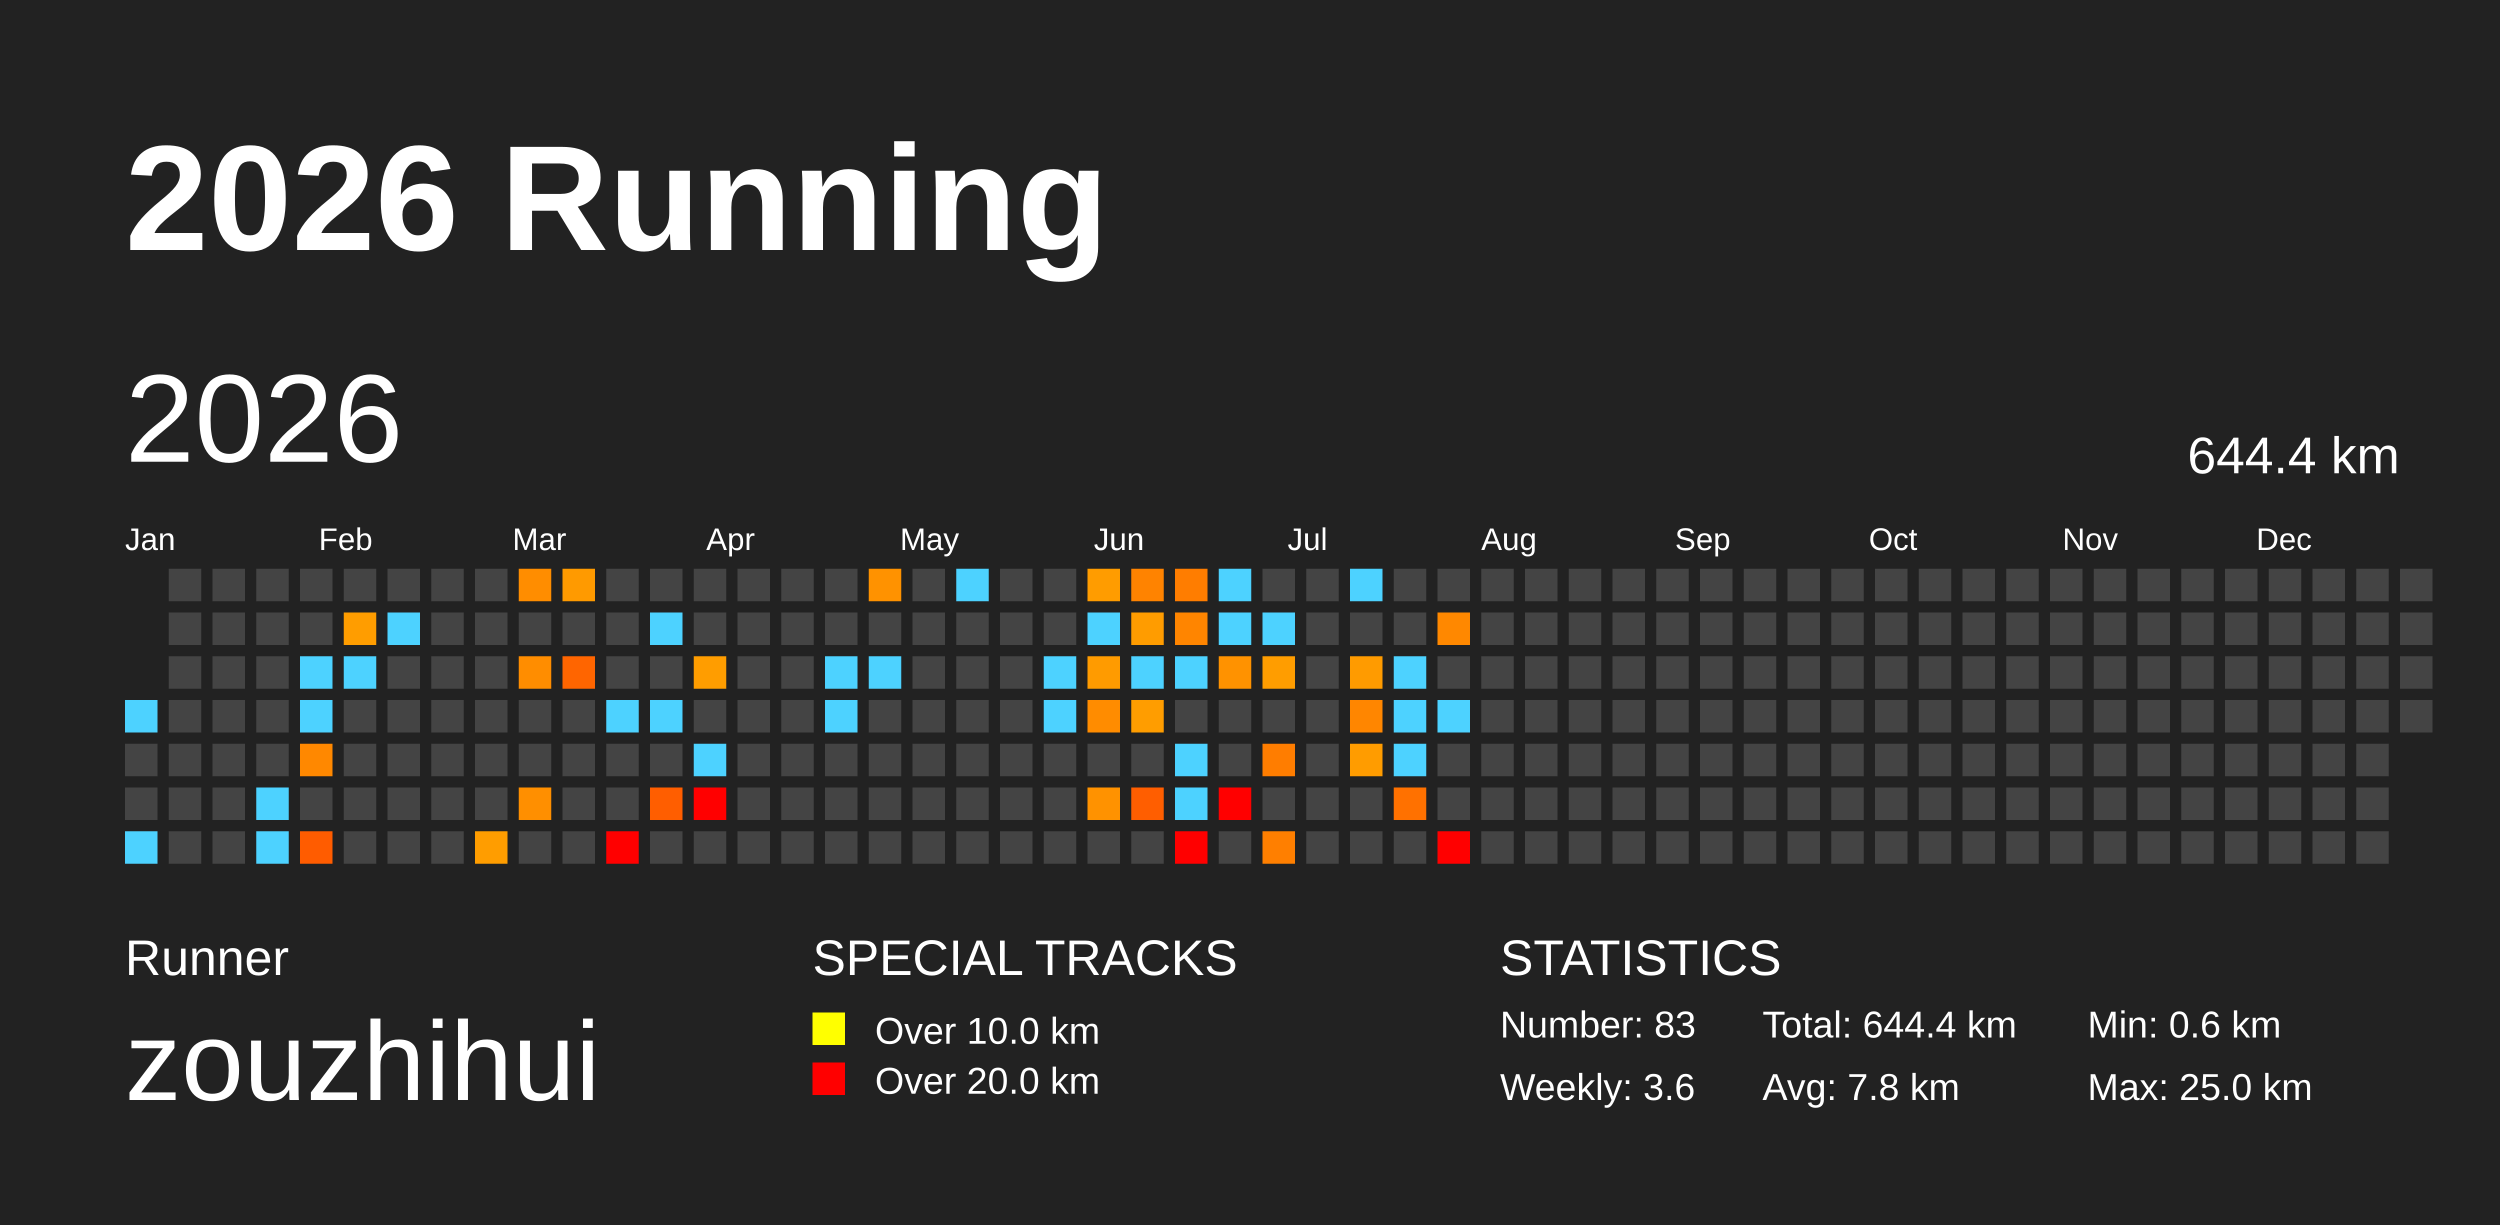
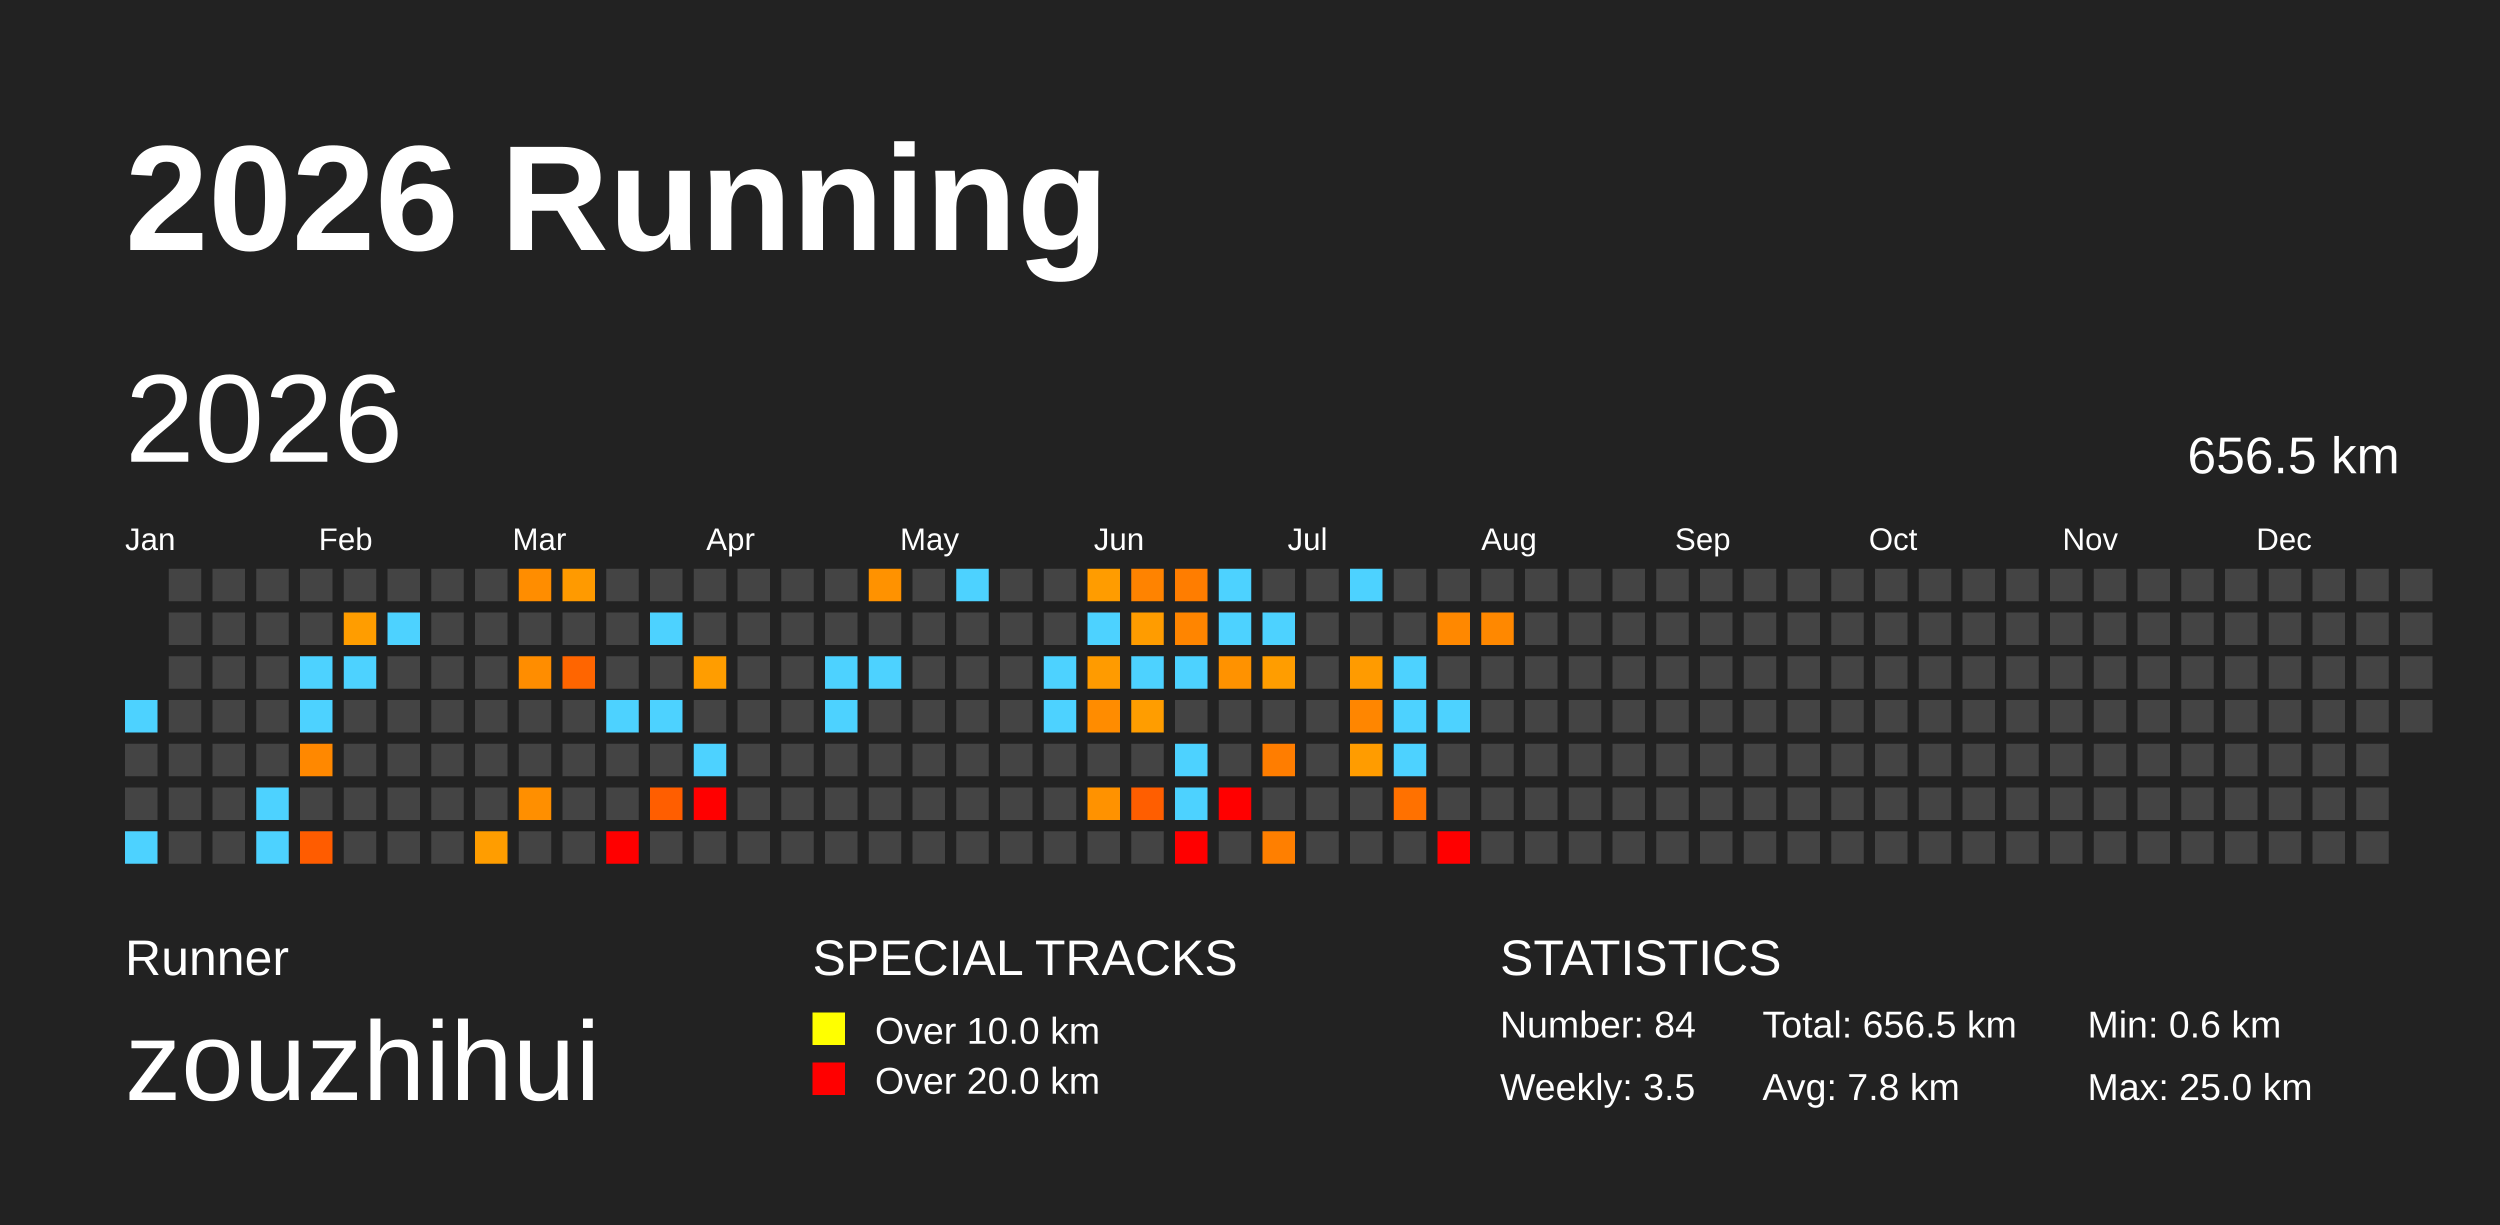
<svg xmlns="http://www.w3.org/2000/svg" baseProfile="full" height="98mm" version="1.1" viewBox="0,0,200,98" width="200mm">
  <defs />
  <rect fill="#222222" height="98" width="200" x="0" y="0" />
  <text fill="#FFFFFF" style="font-size:12px; font-family:Arial; font-weight:bold;" x="10" y="20">2026 Running</text>
  <text fill="#FFFFFF" style="font-size:4px; font-family:Arial" x="10" y="78">Runner</text>
  <text fill="#FFFFFF" style="font-size:9px; font-family:Arial" x="10" y="88">zouzhihui</text>
  <text fill="#FFFFFF" style="font-size:4px; font-family:Arial" x="65" y="78">SPECIAL TRACKS</text>
  <rect fill="yellow" height="2.6" width="2.6" x="65" y="81" />
  <text fill="#FFFFFF" style="font-size:3px; font-family:Arial" x="70" y="83.5">Over 10.0 km</text>
  <rect fill="red" height="2.6" width="2.6" x="65" y="85" />
  <text fill="#FFFFFF" style="font-size:3px; font-family:Arial" x="70" y="87.5">Over 20.0 km</text>
  <text fill="#FFFFFF" style="font-size:4px; font-family:Arial" x="120" y="78">STATISTICS</text>
-   <text fill="#FFFFFF" style="font-size:3px; font-family:Arial" x="120" y="83">Number: 83</text>
-   <text fill="#FFFFFF" style="font-size:3px; font-family:Arial" x="120" y="88">Weekly: 3.6</text>
-   <text fill="#FFFFFF" style="font-size:3px; font-family:Arial" x="141" y="83">Total: 644.4 km</text>
+   <text fill="#FFFFFF" style="font-size:3px; font-family:Arial" x="120" y="83">Number: 84</text>
+   <text fill="#FFFFFF" style="font-size:3px; font-family:Arial" x="120" y="88">Weekly: 3.5</text>
+   <text fill="#FFFFFF" style="font-size:3px; font-family:Arial" x="141" y="83">Total: 656.5 km</text>
  <text fill="#FFFFFF" style="font-size:3px; font-family:Arial" x="141" y="88">Avg: 7.8 km</text>
  <text fill="#FFFFFF" style="font-size:3px; font-family:Arial" x="167" y="83">Min: 0.6 km</text>
  <text fill="#FFFFFF" style="font-size:3px; font-family:Arial" x="167" y="88">Max: 25.0 km</text>
  <text dominant-baseline="hanging" fill="#FFFFFF" style="font-size:10.0px; font-family:Arial;" x="10" y="30">2026</text>
-   <text dominant-baseline="hanging" fill="#FFFFFF" style="font-size:4.125px; font-family:Arial;" x="175" y="35">644.4 km</text>
+   <text dominant-baseline="hanging" fill="#FFFFFF" style="font-size:4.125px; font-family:Arial;" x="175" y="35">656.5 km</text>
  <text fill="#FFFFFF" style="font-size:2.5px; font-family:Arial" x="10.0" y="44">Jan</text>
  <text fill="#FFFFFF" style="font-size:2.5px; font-family:Arial" x="25.5" y="44">Feb</text>
  <text fill="#FFFFFF" style="font-size:2.5px; font-family:Arial" x="41.0" y="44">Mar</text>
  <text fill="#FFFFFF" style="font-size:2.5px; font-family:Arial" x="56.5" y="44">Apr</text>
  <text fill="#FFFFFF" style="font-size:2.5px; font-family:Arial" x="72.0" y="44">May</text>
  <text fill="#FFFFFF" style="font-size:2.5px; font-family:Arial" x="87.5" y="44">Jun</text>
  <text fill="#FFFFFF" style="font-size:2.5px; font-family:Arial" x="103.0" y="44">Jul</text>
  <text fill="#FFFFFF" style="font-size:2.5px; font-family:Arial" x="118.5" y="44">Aug</text>
  <text fill="#FFFFFF" style="font-size:2.5px; font-family:Arial" x="134.0" y="44">Sep</text>
  <text fill="#FFFFFF" style="font-size:2.5px; font-family:Arial" x="149.5" y="44">Oct</text>
  <text fill="#FFFFFF" style="font-size:2.5px; font-family:Arial" x="165.0" y="44">Nov</text>
  <text fill="#FFFFFF" style="font-size:2.5px; font-family:Arial" x="180.5" y="44">Dec</text>
  <rect fill="#4dd2ff" height="2.6" width="2.6" x="10.0" y="56.0" />
  <rect fill="#444444" height="2.6" width="2.6" x="10.0" y="59.5" />
  <rect fill="#444444" height="2.6" width="2.6" x="10.0" y="63.0" />
  <rect fill="#4dd2ff" height="2.6" width="2.6" x="10.0" y="66.5" />
  <rect fill="#444444" height="2.6" width="2.6" x="13.5" y="45.5" />
  <rect fill="#444444" height="2.6" width="2.6" x="13.5" y="49.0" />
  <rect fill="#444444" height="2.6" width="2.6" x="13.5" y="52.5" />
  <rect fill="#444444" height="2.6" width="2.6" x="13.5" y="56.0" />
  <rect fill="#444444" height="2.6" width="2.6" x="13.5" y="59.5" />
  <rect fill="#444444" height="2.6" width="2.6" x="13.5" y="63.0" />
  <rect fill="#444444" height="2.6" width="2.6" x="13.5" y="66.5" />
  <rect fill="#444444" height="2.6" width="2.6" x="17.0" y="45.5" />
  <rect fill="#444444" height="2.6" width="2.6" x="17.0" y="49.0" />
  <rect fill="#444444" height="2.6" width="2.6" x="17.0" y="52.5" />
  <rect fill="#444444" height="2.6" width="2.6" x="17.0" y="56.0" />
  <rect fill="#444444" height="2.6" width="2.6" x="17.0" y="59.5" />
  <rect fill="#444444" height="2.6" width="2.6" x="17.0" y="63.0" />
  <rect fill="#444444" height="2.6" width="2.6" x="17.0" y="66.5" />
  <rect fill="#444444" height="2.6" width="2.6" x="20.5" y="45.5" />
  <rect fill="#444444" height="2.6" width="2.6" x="20.5" y="49.0" />
  <rect fill="#444444" height="2.6" width="2.6" x="20.5" y="52.5" />
  <rect fill="#444444" height="2.6" width="2.6" x="20.5" y="56.0" />
  <rect fill="#444444" height="2.6" width="2.6" x="20.5" y="59.5" />
  <rect fill="#4dd2ff" height="2.6" width="2.6" x="20.5" y="63.0" />
  <rect fill="#4dd2ff" height="2.6" width="2.6" x="20.5" y="66.5" />
  <rect fill="#444444" height="2.6" width="2.6" x="24.0" y="45.5" />
  <rect fill="#444444" height="2.6" width="2.6" x="24.0" y="49.0" />
  <rect fill="#4dd2ff" height="2.6" width="2.6" x="24.0" y="52.5" />
  <rect fill="#4dd2ff" height="2.6" width="2.6" x="24.0" y="56.0" />
  <rect fill="#ff8800" height="2.6" width="2.6" x="24.0" y="59.5" />
  <rect fill="#444444" height="2.6" width="2.6" x="24.0" y="63.0" />
  <rect fill="#ff5c00" height="2.6" width="2.6" x="24.0" y="66.5" />
  <rect fill="#444444" height="2.6" width="2.6" x="27.5" y="45.5" />
  <rect fill="#ff9d00" height="2.6" width="2.6" x="27.5" y="49.0" />
  <rect fill="#4dd2ff" height="2.6" width="2.6" x="27.5" y="52.5" />
  <rect fill="#444444" height="2.6" width="2.6" x="27.5" y="56.0" />
  <rect fill="#444444" height="2.6" width="2.6" x="27.5" y="59.5" />
  <rect fill="#444444" height="2.6" width="2.6" x="27.5" y="63.0" />
  <rect fill="#444444" height="2.6" width="2.6" x="27.5" y="66.5" />
  <rect fill="#444444" height="2.6" width="2.6" x="31.0" y="45.5" />
  <rect fill="#4dd2ff" height="2.6" width="2.6" x="31.0" y="49.0" />
  <rect fill="#444444" height="2.6" width="2.6" x="31.0" y="52.5" />
  <rect fill="#444444" height="2.6" width="2.6" x="31.0" y="56.0" />
  <rect fill="#444444" height="2.6" width="2.6" x="31.0" y="59.5" />
  <rect fill="#444444" height="2.6" width="2.6" x="31.0" y="63.0" />
  <rect fill="#444444" height="2.6" width="2.6" x="31.0" y="66.5" />
  <rect fill="#444444" height="2.6" width="2.6" x="34.5" y="45.5" />
  <rect fill="#444444" height="2.6" width="2.6" x="34.5" y="49.0" />
  <rect fill="#444444" height="2.6" width="2.6" x="34.5" y="52.5" />
  <rect fill="#444444" height="2.6" width="2.6" x="34.5" y="56.0" />
  <rect fill="#444444" height="2.6" width="2.6" x="34.5" y="59.5" />
  <rect fill="#444444" height="2.6" width="2.6" x="34.5" y="63.0" />
  <rect fill="#444444" height="2.6" width="2.6" x="34.5" y="66.5" />
  <rect fill="#444444" height="2.6" width="2.6" x="38.0" y="45.5" />
  <rect fill="#444444" height="2.6" width="2.6" x="38.0" y="49.0" />
  <rect fill="#444444" height="2.6" width="2.6" x="38.0" y="52.5" />
  <rect fill="#444444" height="2.6" width="2.6" x="38.0" y="56.0" />
  <rect fill="#444444" height="2.6" width="2.6" x="38.0" y="59.5" />
  <rect fill="#444444" height="2.6" width="2.6" x="38.0" y="63.0" />
  <rect fill="#ff9d00" height="2.6" width="2.6" x="38.0" y="66.5" />
  <rect fill="#ff8d00" height="2.6" width="2.6" x="41.5" y="45.5" />
  <rect fill="#444444" height="2.6" width="2.6" x="41.5" y="49.0" />
  <rect fill="#ff8d00" height="2.6" width="2.6" x="41.5" y="52.5" />
  <rect fill="#444444" height="2.6" width="2.6" x="41.5" y="56.0" />
  <rect fill="#444444" height="2.6" width="2.6" x="41.5" y="59.5" />
  <rect fill="#ff8f00" height="2.6" width="2.6" x="41.5" y="63.0" />
  <rect fill="#444444" height="2.6" width="2.6" x="41.5" y="66.5" />
  <rect fill="#ff9a00" height="2.6" width="2.6" x="45.0" y="45.5" />
  <rect fill="#444444" height="2.6" width="2.6" x="45.0" y="49.0" />
  <rect fill="#ff6500" height="2.6" width="2.6" x="45.0" y="52.5" />
  <rect fill="#444444" height="2.6" width="2.6" x="45.0" y="56.0" />
  <rect fill="#444444" height="2.6" width="2.6" x="45.0" y="59.5" />
  <rect fill="#444444" height="2.6" width="2.6" x="45.0" y="63.0" />
  <rect fill="#444444" height="2.6" width="2.6" x="45.0" y="66.5" />
  <rect fill="#444444" height="2.6" width="2.6" x="48.5" y="45.5" />
  <rect fill="#444444" height="2.6" width="2.6" x="48.5" y="49.0" />
  <rect fill="#444444" height="2.6" width="2.6" x="48.5" y="52.5" />
  <rect fill="#4dd2ff" height="2.6" width="2.6" x="48.5" y="56.0" />
  <rect fill="#444444" height="2.6" width="2.6" x="48.5" y="59.5" />
  <rect fill="#444444" height="2.6" width="2.6" x="48.5" y="63.0" />
  <rect fill="red" height="2.6" width="2.6" x="48.5" y="66.5" />
  <rect fill="#444444" height="2.6" width="2.6" x="52.0" y="45.5" />
  <rect fill="#4dd2ff" height="2.6" width="2.6" x="52.0" y="49.0" />
  <rect fill="#444444" height="2.6" width="2.6" x="52.0" y="52.5" />
  <rect fill="#4dd2ff" height="2.6" width="2.6" x="52.0" y="56.0" />
  <rect fill="#444444" height="2.6" width="2.6" x="52.0" y="59.5" />
  <rect fill="#ff5e00" height="2.6" width="2.6" x="52.0" y="63.0" />
  <rect fill="#444444" height="2.6" width="2.6" x="52.0" y="66.5" />
  <rect fill="#444444" height="2.6" width="2.6" x="55.5" y="45.5" />
  <rect fill="#444444" height="2.6" width="2.6" x="55.5" y="49.0" />
  <rect fill="#ff9d00" height="2.6" width="2.6" x="55.5" y="52.5" />
  <rect fill="#444444" height="2.6" width="2.6" x="55.5" y="56.0" />
  <rect fill="#4dd2ff" height="2.6" width="2.6" x="55.5" y="59.5" />
  <rect fill="red" height="2.6" width="2.6" x="55.5" y="63.0" />
  <rect fill="#444444" height="2.6" width="2.6" x="55.5" y="66.5" />
  <rect fill="#444444" height="2.6" width="2.6" x="59.0" y="45.5" />
  <rect fill="#444444" height="2.6" width="2.6" x="59.0" y="49.0" />
  <rect fill="#444444" height="2.6" width="2.6" x="59.0" y="52.5" />
  <rect fill="#444444" height="2.6" width="2.6" x="59.0" y="56.0" />
  <rect fill="#444444" height="2.6" width="2.6" x="59.0" y="59.5" />
  <rect fill="#444444" height="2.6" width="2.6" x="59.0" y="63.0" />
  <rect fill="#444444" height="2.6" width="2.6" x="59.0" y="66.5" />
  <rect fill="#444444" height="2.6" width="2.6" x="62.5" y="45.5" />
  <rect fill="#444444" height="2.6" width="2.6" x="62.5" y="49.0" />
  <rect fill="#444444" height="2.6" width="2.6" x="62.5" y="52.5" />
  <rect fill="#444444" height="2.6" width="2.6" x="62.5" y="56.0" />
  <rect fill="#444444" height="2.6" width="2.6" x="62.5" y="59.5" />
  <rect fill="#444444" height="2.6" width="2.6" x="62.5" y="63.0" />
  <rect fill="#444444" height="2.6" width="2.6" x="62.5" y="66.5" />
  <rect fill="#444444" height="2.6" width="2.6" x="66.0" y="45.5" />
  <rect fill="#444444" height="2.6" width="2.6" x="66.0" y="49.0" />
  <rect fill="#4dd2ff" height="2.6" width="2.6" x="66.0" y="52.5" />
  <rect fill="#4dd2ff" height="2.6" width="2.6" x="66.0" y="56.0" />
  <rect fill="#444444" height="2.6" width="2.6" x="66.0" y="59.5" />
  <rect fill="#444444" height="2.6" width="2.6" x="66.0" y="63.0" />
  <rect fill="#444444" height="2.6" width="2.6" x="66.0" y="66.5" />
  <rect fill="#ff9200" height="2.6" width="2.6" x="69.5" y="45.5" />
  <rect fill="#444444" height="2.6" width="2.6" x="69.5" y="49.0" />
  <rect fill="#4dd2ff" height="2.6" width="2.6" x="69.5" y="52.5" />
  <rect fill="#444444" height="2.6" width="2.6" x="69.5" y="56.0" />
  <rect fill="#444444" height="2.6" width="2.6" x="69.5" y="59.5" />
  <rect fill="#444444" height="2.6" width="2.6" x="69.5" y="63.0" />
  <rect fill="#444444" height="2.6" width="2.6" x="69.5" y="66.5" />
  <rect fill="#444444" height="2.6" width="2.6" x="73.0" y="45.5" />
  <rect fill="#444444" height="2.6" width="2.6" x="73.0" y="49.0" />
  <rect fill="#444444" height="2.6" width="2.6" x="73.0" y="52.5" />
  <rect fill="#444444" height="2.6" width="2.6" x="73.0" y="56.0" />
  <rect fill="#444444" height="2.6" width="2.6" x="73.0" y="59.5" />
  <rect fill="#444444" height="2.6" width="2.6" x="73.0" y="63.0" />
  <rect fill="#444444" height="2.6" width="2.6" x="73.0" y="66.5" />
  <rect fill="#4dd2ff" height="2.6" width="2.6" x="76.5" y="45.5" />
  <rect fill="#444444" height="2.6" width="2.6" x="76.5" y="49.0" />
  <rect fill="#444444" height="2.6" width="2.6" x="76.5" y="52.5" />
  <rect fill="#444444" height="2.6" width="2.6" x="76.5" y="56.0" />
  <rect fill="#444444" height="2.6" width="2.6" x="76.5" y="59.5" />
  <rect fill="#444444" height="2.6" width="2.6" x="76.5" y="63.0" />
  <rect fill="#444444" height="2.6" width="2.6" x="76.5" y="66.5" />
  <rect fill="#444444" height="2.6" width="2.6" x="80.0" y="45.5" />
  <rect fill="#444444" height="2.6" width="2.6" x="80.0" y="49.0" />
  <rect fill="#444444" height="2.6" width="2.6" x="80.0" y="52.5" />
  <rect fill="#444444" height="2.6" width="2.6" x="80.0" y="56.0" />
  <rect fill="#444444" height="2.6" width="2.6" x="80.0" y="59.5" />
  <rect fill="#444444" height="2.6" width="2.6" x="80.0" y="63.0" />
  <rect fill="#444444" height="2.6" width="2.6" x="80.0" y="66.5" />
  <rect fill="#444444" height="2.6" width="2.6" x="83.5" y="45.5" />
  <rect fill="#444444" height="2.6" width="2.6" x="83.5" y="49.0" />
  <rect fill="#4dd2ff" height="2.6" width="2.6" x="83.5" y="52.5" />
  <rect fill="#4dd2ff" height="2.6" width="2.6" x="83.5" y="56.0" />
  <rect fill="#444444" height="2.6" width="2.6" x="83.5" y="59.5" />
  <rect fill="#444444" height="2.6" width="2.6" x="83.5" y="63.0" />
  <rect fill="#444444" height="2.6" width="2.6" x="83.5" y="66.5" />
  <rect fill="#ff9c00" height="2.6" width="2.6" x="87.0" y="45.5" />
  <rect fill="#4dd2ff" height="2.6" width="2.6" x="87.0" y="49.0" />
  <rect fill="#ff9b00" height="2.6" width="2.6" x="87.0" y="52.5" />
  <rect fill="#ff8c00" height="2.6" width="2.6" x="87.0" y="56.0" />
  <rect fill="#444444" height="2.6" width="2.6" x="87.0" y="59.5" />
  <rect fill="#ff9200" height="2.6" width="2.6" x="87.0" y="63.0" />
  <rect fill="#444444" height="2.6" width="2.6" x="87.0" y="66.5" />
  <rect fill="#ff8300" height="2.6" width="2.6" x="90.5" y="45.5" />
  <rect fill="#ff9c00" height="2.6" width="2.6" x="90.5" y="49.0" />
  <rect fill="#4dd2ff" height="2.6" width="2.6" x="90.5" y="52.5" />
  <rect fill="#ff9d00" height="2.6" width="2.6" x="90.5" y="56.0" />
  <rect fill="#444444" height="2.6" width="2.6" x="90.5" y="59.5" />
  <rect fill="#ff5e00" height="2.6" width="2.6" x="90.5" y="63.0" />
  <rect fill="#444444" height="2.6" width="2.6" x="90.5" y="66.5" />
  <rect fill="#ff7d00" height="2.6" width="2.6" x="94.0" y="45.5" />
  <rect fill="#ff8500" height="2.6" width="2.6" x="94.0" y="49.0" />
  <rect fill="#4dd2ff" height="2.6" width="2.6" x="94.0" y="52.5" />
  <rect fill="#444444" height="2.6" width="2.6" x="94.0" y="56.0" />
  <rect fill="#4dd2ff" height="2.6" width="2.6" x="94.0" y="59.5" />
  <rect fill="#4dd2ff" height="2.6" width="2.6" x="94.0" y="63.0" />
  <rect fill="red" height="2.6" width="2.6" x="94.0" y="66.5" />
  <rect fill="#4dd2ff" height="2.6" width="2.6" x="97.5" y="45.5" />
  <rect fill="#4dd2ff" height="2.6" width="2.6" x="97.5" y="49.0" />
  <rect fill="#ff9200" height="2.6" width="2.6" x="97.5" y="52.5" />
  <rect fill="#444444" height="2.6" width="2.6" x="97.5" y="56.0" />
  <rect fill="#444444" height="2.6" width="2.6" x="97.5" y="59.5" />
  <rect fill="red" height="2.6" width="2.6" x="97.5" y="63.0" />
  <rect fill="#444444" height="2.6" width="2.6" x="97.5" y="66.5" />
  <rect fill="#444444" height="2.6" width="2.6" x="101.0" y="45.5" />
  <rect fill="#4dd2ff" height="2.6" width="2.6" x="101.0" y="49.0" />
  <rect fill="#ff9d00" height="2.6" width="2.6" x="101.0" y="52.5" />
  <rect fill="#444444" height="2.6" width="2.6" x="101.0" y="56.0" />
  <rect fill="#ff7d00" height="2.6" width="2.6" x="101.0" y="59.5" />
  <rect fill="#444444" height="2.6" width="2.6" x="101.0" y="63.0" />
  <rect fill="#ff7f00" height="2.6" width="2.6" x="101.0" y="66.5" />
  <rect fill="#444444" height="2.6" width="2.6" x="104.5" y="45.5" />
  <rect fill="#444444" height="2.6" width="2.6" x="104.5" y="49.0" />
  <rect fill="#444444" height="2.6" width="2.6" x="104.5" y="52.5" />
  <rect fill="#444444" height="2.6" width="2.6" x="104.5" y="56.0" />
  <rect fill="#444444" height="2.6" width="2.6" x="104.5" y="59.5" />
  <rect fill="#444444" height="2.6" width="2.6" x="104.5" y="63.0" />
  <rect fill="#444444" height="2.6" width="2.6" x="104.5" y="66.5" />
  <rect fill="#4dd2ff" height="2.6" width="2.6" x="108.0" y="45.5" />
  <rect fill="#444444" height="2.6" width="2.6" x="108.0" y="49.0" />
  <rect fill="#ff9b00" height="2.6" width="2.6" x="108.0" y="52.5" />
  <rect fill="#ff8600" height="2.6" width="2.6" x="108.0" y="56.0" />
  <rect fill="#ff9c00" height="2.6" width="2.6" x="108.0" y="59.5" />
  <rect fill="#444444" height="2.6" width="2.6" x="108.0" y="63.0" />
  <rect fill="#444444" height="2.6" width="2.6" x="108.0" y="66.5" />
  <rect fill="#444444" height="2.6" width="2.6" x="111.5" y="45.5" />
  <rect fill="#444444" height="2.6" width="2.6" x="111.5" y="49.0" />
  <rect fill="#4dd2ff" height="2.6" width="2.6" x="111.5" y="52.5" />
  <rect fill="#4dd2ff" height="2.6" width="2.6" x="111.5" y="56.0" />
  <rect fill="#4dd2ff" height="2.6" width="2.6" x="111.5" y="59.5" />
  <rect fill="#ff7100" height="2.6" width="2.6" x="111.5" y="63.0" />
  <rect fill="#444444" height="2.6" width="2.6" x="111.5" y="66.5" />
  <rect fill="#444444" height="2.6" width="2.6" x="115.0" y="45.5" />
  <rect fill="#ff8800" height="2.6" width="2.6" x="115.0" y="49.0" />
  <rect fill="#444444" height="2.6" width="2.6" x="115.0" y="52.5" />
  <rect fill="#4dd2ff" height="2.6" width="2.6" x="115.0" y="56.0" />
  <rect fill="#444444" height="2.6" width="2.6" x="115.0" y="59.5" />
  <rect fill="#444444" height="2.6" width="2.6" x="115.0" y="63.0" />
  <rect fill="red" height="2.6" width="2.6" x="115.0" y="66.5" />
  <rect fill="#444444" height="2.6" width="2.6" x="118.5" y="45.5" />
-   <rect fill="#444444" height="2.6" width="2.6" x="118.5" y="49.0" />
+   <rect fill="#ff8800" height="2.6" width="2.6" x="118.5" y="49.0" />
  <rect fill="#444444" height="2.6" width="2.6" x="118.5" y="52.5" />
  <rect fill="#444444" height="2.6" width="2.6" x="118.5" y="56.0" />
  <rect fill="#444444" height="2.6" width="2.6" x="118.5" y="59.5" />
  <rect fill="#444444" height="2.6" width="2.6" x="118.5" y="63.0" />
  <rect fill="#444444" height="2.6" width="2.6" x="118.5" y="66.5" />
  <rect fill="#444444" height="2.6" width="2.6" x="122.0" y="45.5" />
  <rect fill="#444444" height="2.6" width="2.6" x="122.0" y="49.0" />
  <rect fill="#444444" height="2.6" width="2.6" x="122.0" y="52.5" />
  <rect fill="#444444" height="2.6" width="2.6" x="122.0" y="56.0" />
  <rect fill="#444444" height="2.6" width="2.6" x="122.0" y="59.5" />
  <rect fill="#444444" height="2.6" width="2.6" x="122.0" y="63.0" />
  <rect fill="#444444" height="2.6" width="2.6" x="122.0" y="66.5" />
  <rect fill="#444444" height="2.6" width="2.6" x="125.5" y="45.5" />
  <rect fill="#444444" height="2.6" width="2.6" x="125.5" y="49.0" />
  <rect fill="#444444" height="2.6" width="2.6" x="125.5" y="52.5" />
  <rect fill="#444444" height="2.6" width="2.6" x="125.5" y="56.0" />
  <rect fill="#444444" height="2.6" width="2.6" x="125.5" y="59.5" />
  <rect fill="#444444" height="2.6" width="2.6" x="125.5" y="63.0" />
  <rect fill="#444444" height="2.6" width="2.6" x="125.5" y="66.5" />
  <rect fill="#444444" height="2.6" width="2.6" x="129.0" y="45.5" />
  <rect fill="#444444" height="2.6" width="2.6" x="129.0" y="49.0" />
  <rect fill="#444444" height="2.6" width="2.6" x="129.0" y="52.5" />
  <rect fill="#444444" height="2.6" width="2.6" x="129.0" y="56.0" />
  <rect fill="#444444" height="2.6" width="2.6" x="129.0" y="59.5" />
  <rect fill="#444444" height="2.6" width="2.6" x="129.0" y="63.0" />
  <rect fill="#444444" height="2.6" width="2.6" x="129.0" y="66.5" />
  <rect fill="#444444" height="2.6" width="2.6" x="132.5" y="45.5" />
  <rect fill="#444444" height="2.6" width="2.6" x="132.5" y="49.0" />
  <rect fill="#444444" height="2.6" width="2.6" x="132.5" y="52.5" />
  <rect fill="#444444" height="2.6" width="2.6" x="132.5" y="56.0" />
  <rect fill="#444444" height="2.6" width="2.6" x="132.5" y="59.5" />
  <rect fill="#444444" height="2.6" width="2.6" x="132.5" y="63.0" />
  <rect fill="#444444" height="2.6" width="2.6" x="132.5" y="66.5" />
  <rect fill="#444444" height="2.6" width="2.6" x="136.0" y="45.5" />
  <rect fill="#444444" height="2.6" width="2.6" x="136.0" y="49.0" />
  <rect fill="#444444" height="2.6" width="2.6" x="136.0" y="52.5" />
  <rect fill="#444444" height="2.6" width="2.6" x="136.0" y="56.0" />
  <rect fill="#444444" height="2.6" width="2.6" x="136.0" y="59.5" />
  <rect fill="#444444" height="2.6" width="2.6" x="136.0" y="63.0" />
  <rect fill="#444444" height="2.6" width="2.6" x="136.0" y="66.5" />
  <rect fill="#444444" height="2.6" width="2.6" x="139.5" y="45.5" />
  <rect fill="#444444" height="2.6" width="2.6" x="139.5" y="49.0" />
  <rect fill="#444444" height="2.6" width="2.6" x="139.5" y="52.5" />
  <rect fill="#444444" height="2.6" width="2.6" x="139.5" y="56.0" />
  <rect fill="#444444" height="2.6" width="2.6" x="139.5" y="59.5" />
  <rect fill="#444444" height="2.6" width="2.6" x="139.5" y="63.0" />
  <rect fill="#444444" height="2.6" width="2.6" x="139.5" y="66.5" />
  <rect fill="#444444" height="2.6" width="2.6" x="143.0" y="45.5" />
  <rect fill="#444444" height="2.6" width="2.6" x="143.0" y="49.0" />
  <rect fill="#444444" height="2.6" width="2.6" x="143.0" y="52.5" />
  <rect fill="#444444" height="2.6" width="2.6" x="143.0" y="56.0" />
  <rect fill="#444444" height="2.6" width="2.6" x="143.0" y="59.5" />
  <rect fill="#444444" height="2.6" width="2.6" x="143.0" y="63.0" />
  <rect fill="#444444" height="2.6" width="2.6" x="143.0" y="66.5" />
  <rect fill="#444444" height="2.6" width="2.6" x="146.5" y="45.5" />
  <rect fill="#444444" height="2.6" width="2.6" x="146.5" y="49.0" />
  <rect fill="#444444" height="2.6" width="2.6" x="146.5" y="52.5" />
  <rect fill="#444444" height="2.6" width="2.6" x="146.5" y="56.0" />
  <rect fill="#444444" height="2.6" width="2.6" x="146.5" y="59.5" />
  <rect fill="#444444" height="2.6" width="2.6" x="146.5" y="63.0" />
  <rect fill="#444444" height="2.6" width="2.6" x="146.5" y="66.5" />
  <rect fill="#444444" height="2.6" width="2.6" x="150.0" y="45.5" />
  <rect fill="#444444" height="2.6" width="2.6" x="150.0" y="49.0" />
  <rect fill="#444444" height="2.6" width="2.6" x="150.0" y="52.5" />
  <rect fill="#444444" height="2.6" width="2.6" x="150.0" y="56.0" />
  <rect fill="#444444" height="2.6" width="2.6" x="150.0" y="59.5" />
  <rect fill="#444444" height="2.6" width="2.6" x="150.0" y="63.0" />
  <rect fill="#444444" height="2.6" width="2.6" x="150.0" y="66.5" />
  <rect fill="#444444" height="2.6" width="2.6" x="153.5" y="45.5" />
  <rect fill="#444444" height="2.6" width="2.6" x="153.5" y="49.0" />
  <rect fill="#444444" height="2.6" width="2.6" x="153.5" y="52.5" />
  <rect fill="#444444" height="2.6" width="2.6" x="153.5" y="56.0" />
  <rect fill="#444444" height="2.6" width="2.6" x="153.5" y="59.5" />
  <rect fill="#444444" height="2.6" width="2.6" x="153.5" y="63.0" />
  <rect fill="#444444" height="2.6" width="2.6" x="153.5" y="66.5" />
  <rect fill="#444444" height="2.6" width="2.6" x="157.0" y="45.5" />
  <rect fill="#444444" height="2.6" width="2.6" x="157.0" y="49.0" />
  <rect fill="#444444" height="2.6" width="2.6" x="157.0" y="52.5" />
  <rect fill="#444444" height="2.6" width="2.6" x="157.0" y="56.0" />
  <rect fill="#444444" height="2.6" width="2.6" x="157.0" y="59.5" />
  <rect fill="#444444" height="2.6" width="2.6" x="157.0" y="63.0" />
  <rect fill="#444444" height="2.6" width="2.6" x="157.0" y="66.5" />
  <rect fill="#444444" height="2.6" width="2.6" x="160.5" y="45.5" />
  <rect fill="#444444" height="2.6" width="2.6" x="160.5" y="49.0" />
  <rect fill="#444444" height="2.6" width="2.6" x="160.5" y="52.5" />
  <rect fill="#444444" height="2.6" width="2.6" x="160.5" y="56.0" />
  <rect fill="#444444" height="2.6" width="2.6" x="160.5" y="59.5" />
  <rect fill="#444444" height="2.6" width="2.6" x="160.5" y="63.0" />
  <rect fill="#444444" height="2.6" width="2.6" x="160.5" y="66.5" />
  <rect fill="#444444" height="2.6" width="2.6" x="164.0" y="45.5" />
  <rect fill="#444444" height="2.6" width="2.6" x="164.0" y="49.0" />
  <rect fill="#444444" height="2.6" width="2.6" x="164.0" y="52.5" />
  <rect fill="#444444" height="2.6" width="2.6" x="164.0" y="56.0" />
  <rect fill="#444444" height="2.6" width="2.6" x="164.0" y="59.5" />
  <rect fill="#444444" height="2.6" width="2.6" x="164.0" y="63.0" />
  <rect fill="#444444" height="2.6" width="2.6" x="164.0" y="66.5" />
  <rect fill="#444444" height="2.6" width="2.6" x="167.5" y="45.5" />
  <rect fill="#444444" height="2.6" width="2.6" x="167.5" y="49.0" />
  <rect fill="#444444" height="2.6" width="2.6" x="167.5" y="52.5" />
  <rect fill="#444444" height="2.6" width="2.6" x="167.5" y="56.0" />
  <rect fill="#444444" height="2.6" width="2.6" x="167.5" y="59.5" />
  <rect fill="#444444" height="2.6" width="2.6" x="167.5" y="63.0" />
  <rect fill="#444444" height="2.6" width="2.6" x="167.5" y="66.5" />
  <rect fill="#444444" height="2.6" width="2.6" x="171.0" y="45.5" />
  <rect fill="#444444" height="2.6" width="2.6" x="171.0" y="49.0" />
  <rect fill="#444444" height="2.6" width="2.6" x="171.0" y="52.5" />
  <rect fill="#444444" height="2.6" width="2.6" x="171.0" y="56.0" />
  <rect fill="#444444" height="2.6" width="2.6" x="171.0" y="59.5" />
  <rect fill="#444444" height="2.6" width="2.6" x="171.0" y="63.0" />
  <rect fill="#444444" height="2.6" width="2.6" x="171.0" y="66.5" />
  <rect fill="#444444" height="2.6" width="2.6" x="174.5" y="45.5" />
  <rect fill="#444444" height="2.6" width="2.6" x="174.5" y="49.0" />
  <rect fill="#444444" height="2.6" width="2.6" x="174.5" y="52.5" />
  <rect fill="#444444" height="2.6" width="2.6" x="174.5" y="56.0" />
  <rect fill="#444444" height="2.6" width="2.6" x="174.5" y="59.5" />
  <rect fill="#444444" height="2.6" width="2.6" x="174.5" y="63.0" />
  <rect fill="#444444" height="2.6" width="2.6" x="174.5" y="66.5" />
  <rect fill="#444444" height="2.6" width="2.6" x="178.0" y="45.5" />
  <rect fill="#444444" height="2.6" width="2.6" x="178.0" y="49.0" />
  <rect fill="#444444" height="2.6" width="2.6" x="178.0" y="52.5" />
  <rect fill="#444444" height="2.6" width="2.6" x="178.0" y="56.0" />
  <rect fill="#444444" height="2.6" width="2.6" x="178.0" y="59.5" />
  <rect fill="#444444" height="2.6" width="2.6" x="178.0" y="63.0" />
  <rect fill="#444444" height="2.6" width="2.6" x="178.0" y="66.5" />
  <rect fill="#444444" height="2.6" width="2.6" x="181.5" y="45.5" />
  <rect fill="#444444" height="2.6" width="2.6" x="181.5" y="49.0" />
  <rect fill="#444444" height="2.6" width="2.6" x="181.5" y="52.5" />
  <rect fill="#444444" height="2.6" width="2.6" x="181.5" y="56.0" />
  <rect fill="#444444" height="2.6" width="2.6" x="181.5" y="59.5" />
  <rect fill="#444444" height="2.6" width="2.6" x="181.5" y="63.0" />
  <rect fill="#444444" height="2.6" width="2.6" x="181.5" y="66.5" />
  <rect fill="#444444" height="2.6" width="2.6" x="185.0" y="45.5" />
  <rect fill="#444444" height="2.6" width="2.6" x="185.0" y="49.0" />
  <rect fill="#444444" height="2.6" width="2.6" x="185.0" y="52.5" />
  <rect fill="#444444" height="2.6" width="2.6" x="185.0" y="56.0" />
  <rect fill="#444444" height="2.6" width="2.6" x="185.0" y="59.5" />
  <rect fill="#444444" height="2.6" width="2.6" x="185.0" y="63.0" />
  <rect fill="#444444" height="2.6" width="2.6" x="185.0" y="66.5" />
  <rect fill="#444444" height="2.6" width="2.6" x="188.5" y="45.5" />
  <rect fill="#444444" height="2.6" width="2.6" x="188.5" y="49.0" />
  <rect fill="#444444" height="2.6" width="2.6" x="188.5" y="52.5" />
  <rect fill="#444444" height="2.6" width="2.6" x="188.5" y="56.0" />
  <rect fill="#444444" height="2.6" width="2.6" x="188.5" y="59.5" />
  <rect fill="#444444" height="2.6" width="2.6" x="188.5" y="63.0" />
  <rect fill="#444444" height="2.6" width="2.6" x="188.5" y="66.5" />
  <rect fill="#444444" height="2.6" width="2.6" x="192.0" y="45.5" />
  <rect fill="#444444" height="2.6" width="2.6" x="192.0" y="49.0" />
  <rect fill="#444444" height="2.6" width="2.6" x="192.0" y="52.5" />
  <rect fill="#444444" height="2.6" width="2.6" x="192.0" y="56.0" />
</svg>
